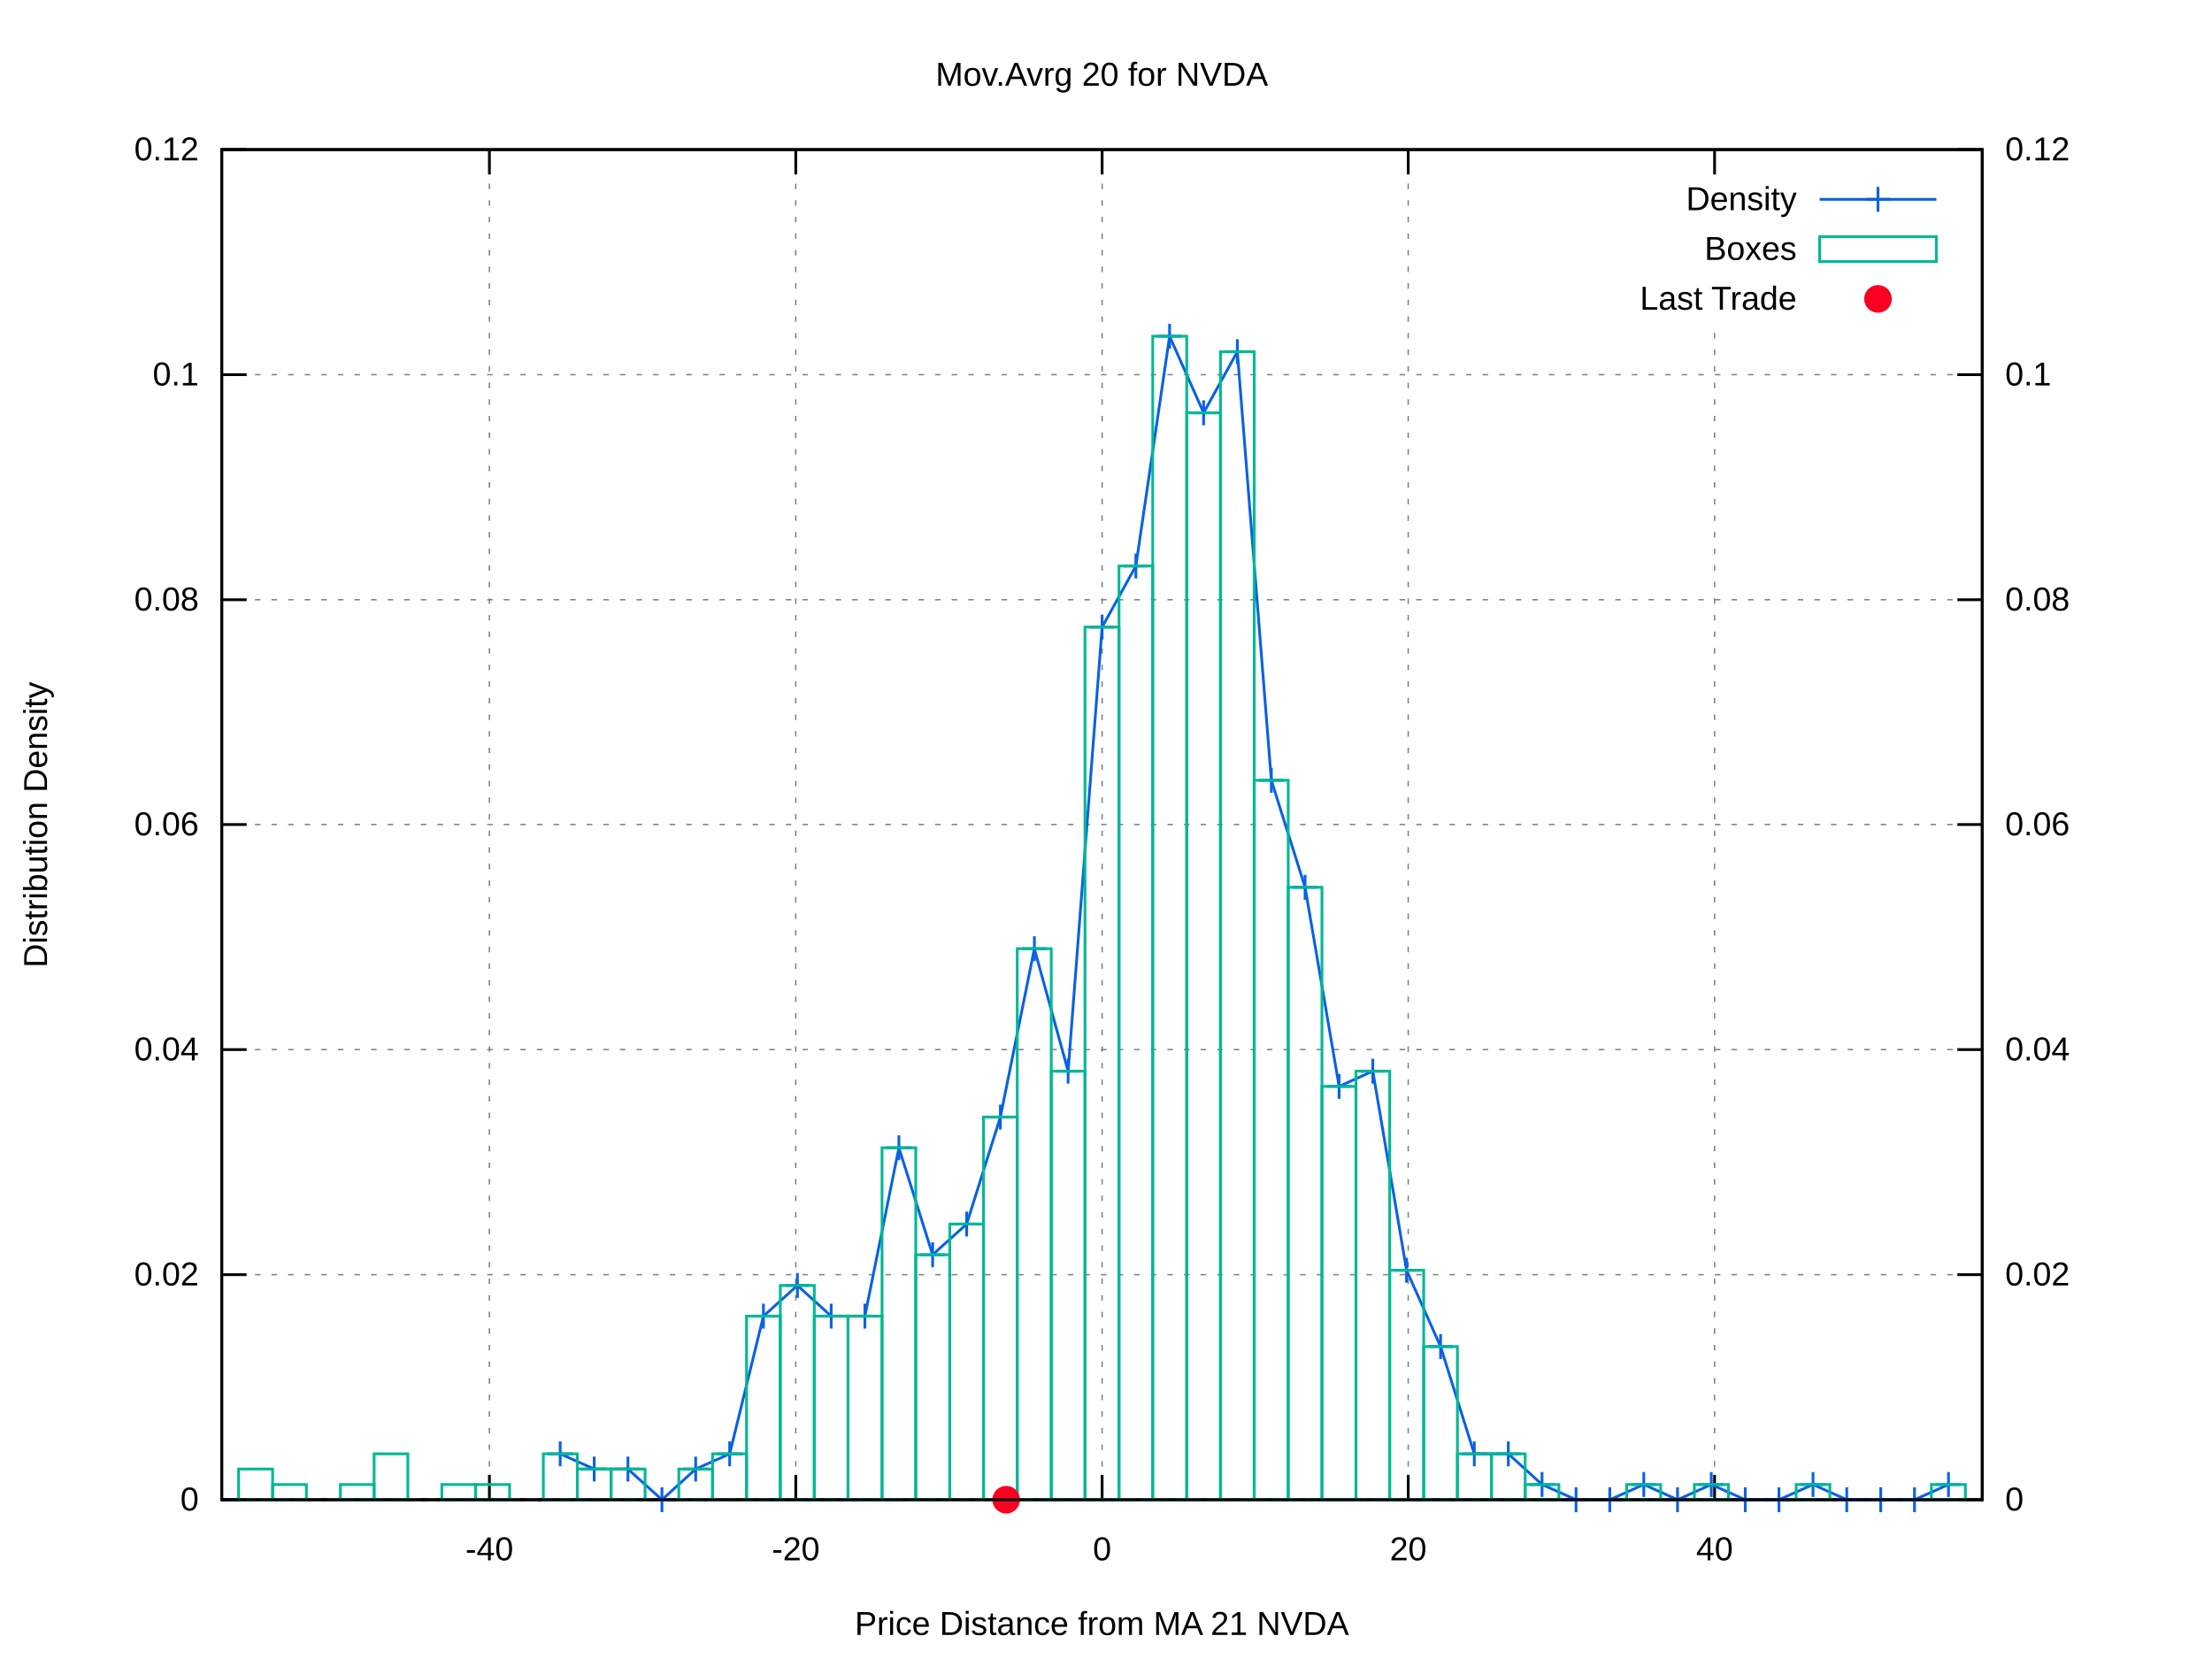
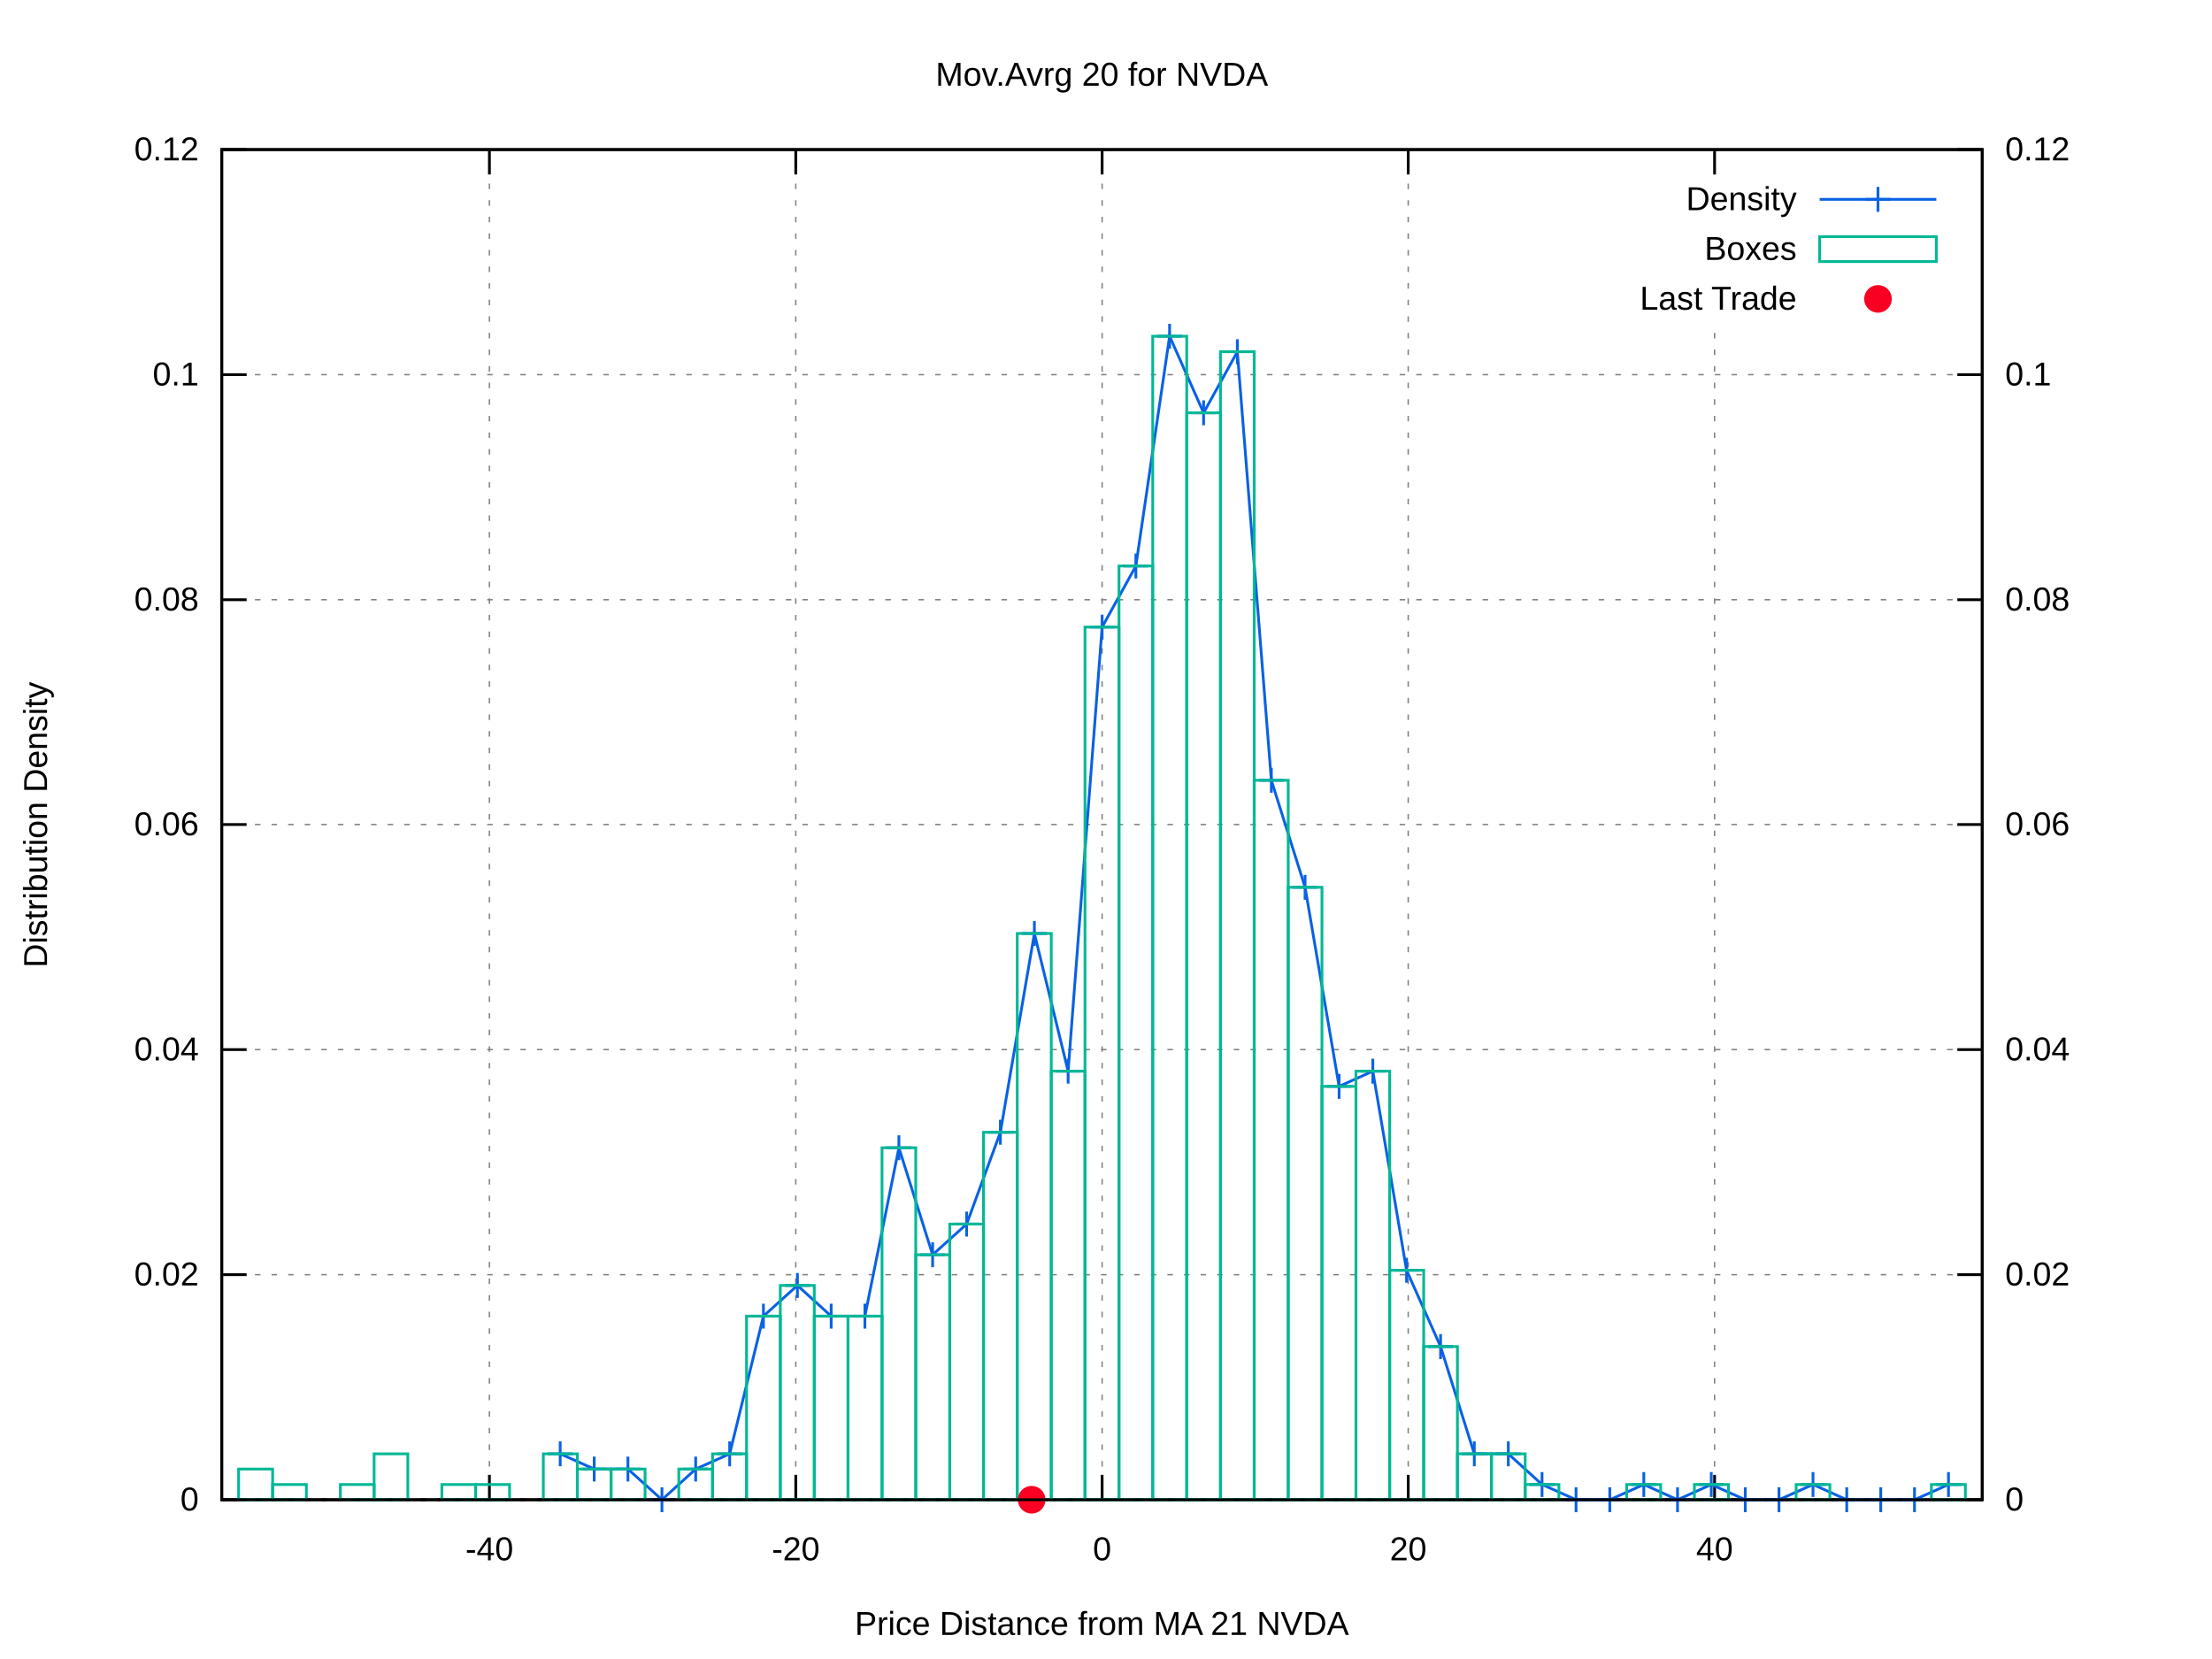
<svg xmlns="http://www.w3.org/2000/svg" xmlns:xlink="http://www.w3.org/1999/xlink" viewBox="0 0 800 600">
  <g id="gnuplot_canvas">
    <rect x="0" y="0" width="800" height="600" fill="#ffffff" />
    <defs>
      <circle id="gpDot" r="0.5" stroke-width="0.5" />
      <path id="gpPt0" stroke-width="0.222" stroke="currentColor" d="M-1,0 h2 M0,-1 v2" />
      <path id="gpPt1" stroke-width="0.222" stroke="currentColor" d="M-1,-1 L1,1 M1,-1 L-1,1" />
      <path id="gpPt2" stroke-width="0.222" stroke="currentColor" d="M-1,0 L1,0 M0,-1 L0,1 M-1,-1 L1,1 M-1,1 L1,-1" />
      <rect id="gpPt3" stroke-width="0.222" stroke="currentColor" x="-1" y="-1" width="2" height="2" />
      <rect id="gpPt4" stroke-width="0.222" stroke="currentColor" fill="currentColor" x="-1" y="-1" width="2" height="2" />
      <circle id="gpPt5" stroke-width="0.222" stroke="currentColor" cx="0" cy="0" r="1" />
      <use xlink:href="#gpPt5" id="gpPt6" fill="currentColor" stroke="none" />
      <path id="gpPt7" stroke-width="0.222" stroke="currentColor" d="M0,-1.33 L-1.33,0.67 L1.33,0.67 z" />
      <use xlink:href="#gpPt7" id="gpPt8" fill="currentColor" stroke="none" />
      <use xlink:href="#gpPt7" id="gpPt9" stroke="currentColor" transform="rotate(180)" />
      <use xlink:href="#gpPt9" id="gpPt10" fill="currentColor" stroke="none" />
      <use xlink:href="#gpPt3" id="gpPt11" stroke="currentColor" transform="rotate(45)" />
      <use xlink:href="#gpPt11" id="gpPt12" fill="currentColor" stroke="none" />
      <path id="gpPt13" stroke-width="0.222" stroke="currentColor" d="M0,1.330 L1.265,0.411 L0.782,-1.067 L-0.782,-1.076 L-1.265,0.411 z" />
      <use xlink:href="#gpPt13" id="gpPt14" fill="currentColor" stroke="none" />
      <filter id="textbox" filterUnits="objectBoundingBox" x="0" y="0" height="1" width="1">
        <feFlood flood-color="#FFFFFF" flood-opacity="1" result="bgnd" />
        <feComposite in="SourceGraphic" in2="bgnd" operator="atop" />
      </filter>
      <filter id="greybox" filterUnits="objectBoundingBox" x="0" y="0" height="1" width="1">
        <feFlood flood-color="lightgrey" flood-opacity="1" result="grey" />
        <feComposite in="SourceGraphic" in2="grey" operator="atop" />
      </filter>
    </defs>
    <g fill="none" color="#FFFFFF" stroke="black" stroke-width="1.00" stroke-linecap="butt" stroke-linejoin="miter">
</g>
    <g fill="none" color="black" stroke="currentColor" stroke-width="1.00" stroke-linecap="butt" stroke-linejoin="miter">
</g>
    <g fill="none" color="black" stroke="black" stroke-width="0.50" stroke-linecap="butt" stroke-linejoin="miter">
</g>
    <g fill="none" color="gray" stroke="currentColor" stroke-width="0.50" stroke-linecap="butt" stroke-linejoin="miter">
      <path stroke="gray" stroke-dasharray="2,4" class="gridline" d="M80.2,542.4 L716.9,542.4  " />
    </g>
    <g fill="none" color="gray" stroke="gray" stroke-width="1.00" stroke-linecap="butt" stroke-linejoin="miter">
</g>
    <g fill="none" color="black" stroke="currentColor" stroke-width="1.00" stroke-linecap="butt" stroke-linejoin="miter">
      <path stroke="black" d="M80.2,542.4 L89.2,542.4  " />
      <g transform="translate(71.9,546.3)" stroke="none" fill="black" font-family="arial" font-size="12.00" text-anchor="end">
        <text>
          <tspan font-family="arial"> 0</tspan>
        </text>
      </g>
    </g>
    <g fill="none" color="black" stroke="currentColor" stroke-width="1.00" stroke-linecap="butt" stroke-linejoin="miter">
</g>
    <g fill="none" color="black" stroke="black" stroke-width="0.50" stroke-linecap="butt" stroke-linejoin="miter">
</g>
    <g fill="none" color="gray" stroke="currentColor" stroke-width="0.50" stroke-linecap="butt" stroke-linejoin="miter">
      <path stroke="gray" stroke-dasharray="2,4" class="gridline" d="M80.2,461.0 L716.9,461.0  " />
    </g>
    <g fill="none" color="gray" stroke="gray" stroke-width="1.00" stroke-linecap="butt" stroke-linejoin="miter">
</g>
    <g fill="none" color="black" stroke="currentColor" stroke-width="1.00" stroke-linecap="butt" stroke-linejoin="miter">
      <path stroke="black" d="M80.2,461.0 L89.2,461.0  " />
      <g transform="translate(71.9,464.9)" stroke="none" fill="black" font-family="arial" font-size="12.00" text-anchor="end">
        <text>
          <tspan font-family="arial"> 0.02</tspan>
        </text>
      </g>
    </g>
    <g fill="none" color="black" stroke="currentColor" stroke-width="1.00" stroke-linecap="butt" stroke-linejoin="miter">
</g>
    <g fill="none" color="black" stroke="black" stroke-width="0.50" stroke-linecap="butt" stroke-linejoin="miter">
</g>
    <g fill="none" color="gray" stroke="currentColor" stroke-width="0.50" stroke-linecap="butt" stroke-linejoin="miter">
      <path stroke="gray" stroke-dasharray="2,4" class="gridline" d="M80.2,379.6 L716.9,379.6  " />
    </g>
    <g fill="none" color="gray" stroke="gray" stroke-width="1.00" stroke-linecap="butt" stroke-linejoin="miter">
</g>
    <g fill="none" color="black" stroke="currentColor" stroke-width="1.00" stroke-linecap="butt" stroke-linejoin="miter">
      <path stroke="black" d="M80.2,379.6 L89.2,379.6  " />
      <g transform="translate(71.9,383.5)" stroke="none" fill="black" font-family="arial" font-size="12.00" text-anchor="end">
        <text>
          <tspan font-family="arial"> 0.04</tspan>
        </text>
      </g>
    </g>
    <g fill="none" color="black" stroke="currentColor" stroke-width="1.00" stroke-linecap="butt" stroke-linejoin="miter">
</g>
    <g fill="none" color="black" stroke="black" stroke-width="0.50" stroke-linecap="butt" stroke-linejoin="miter">
</g>
    <g fill="none" color="gray" stroke="currentColor" stroke-width="0.50" stroke-linecap="butt" stroke-linejoin="miter">
      <path stroke="gray" stroke-dasharray="2,4" class="gridline" d="M80.2,298.2 L716.9,298.2  " />
    </g>
    <g fill="none" color="gray" stroke="gray" stroke-width="1.00" stroke-linecap="butt" stroke-linejoin="miter">
</g>
    <g fill="none" color="black" stroke="currentColor" stroke-width="1.00" stroke-linecap="butt" stroke-linejoin="miter">
      <path stroke="black" d="M80.2,298.2 L89.2,298.2  " />
      <g transform="translate(71.9,302.1)" stroke="none" fill="black" font-family="arial" font-size="12.00" text-anchor="end">
        <text>
          <tspan font-family="arial"> 0.06</tspan>
        </text>
      </g>
    </g>
    <g fill="none" color="black" stroke="currentColor" stroke-width="1.00" stroke-linecap="butt" stroke-linejoin="miter">
</g>
    <g fill="none" color="black" stroke="black" stroke-width="0.50" stroke-linecap="butt" stroke-linejoin="miter">
</g>
    <g fill="none" color="gray" stroke="currentColor" stroke-width="0.50" stroke-linecap="butt" stroke-linejoin="miter">
      <path stroke="gray" stroke-dasharray="2,4" class="gridline" d="M80.2,216.9 L716.9,216.9  " />
    </g>
    <g fill="none" color="gray" stroke="gray" stroke-width="1.00" stroke-linecap="butt" stroke-linejoin="miter">
</g>
    <g fill="none" color="black" stroke="currentColor" stroke-width="1.00" stroke-linecap="butt" stroke-linejoin="miter">
      <path stroke="black" d="M80.2,216.9 L89.2,216.9  " />
      <g transform="translate(71.9,220.8)" stroke="none" fill="black" font-family="arial" font-size="12.00" text-anchor="end">
        <text>
          <tspan font-family="arial"> 0.08</tspan>
        </text>
      </g>
    </g>
    <g fill="none" color="black" stroke="currentColor" stroke-width="1.00" stroke-linecap="butt" stroke-linejoin="miter">
</g>
    <g fill="none" color="black" stroke="black" stroke-width="0.50" stroke-linecap="butt" stroke-linejoin="miter">
</g>
    <g fill="none" color="gray" stroke="currentColor" stroke-width="0.50" stroke-linecap="butt" stroke-linejoin="miter">
      <path stroke="gray" stroke-dasharray="2,4" class="gridline" d="M80.2,135.5 L716.9,135.5  " />
    </g>
    <g fill="none" color="gray" stroke="gray" stroke-width="1.00" stroke-linecap="butt" stroke-linejoin="miter">
</g>
    <g fill="none" color="black" stroke="currentColor" stroke-width="1.00" stroke-linecap="butt" stroke-linejoin="miter">
      <path stroke="black" d="M80.2,135.5 L89.2,135.5  " />
      <g transform="translate(71.9,139.4)" stroke="none" fill="black" font-family="arial" font-size="12.00" text-anchor="end">
        <text>
          <tspan font-family="arial"> 0.1</tspan>
        </text>
      </g>
    </g>
    <g fill="none" color="black" stroke="currentColor" stroke-width="1.00" stroke-linecap="butt" stroke-linejoin="miter">
</g>
    <g fill="none" color="black" stroke="black" stroke-width="0.50" stroke-linecap="butt" stroke-linejoin="miter">
</g>
    <g fill="none" color="gray" stroke="currentColor" stroke-width="0.50" stroke-linecap="butt" stroke-linejoin="miter">
      <path stroke="gray" stroke-dasharray="2,4" class="gridline" d="M80.2,54.1 L716.9,54.1  " />
    </g>
    <g fill="none" color="gray" stroke="gray" stroke-width="1.00" stroke-linecap="butt" stroke-linejoin="miter">
</g>
    <g fill="none" color="black" stroke="currentColor" stroke-width="1.00" stroke-linecap="butt" stroke-linejoin="miter">
      <path stroke="black" d="M80.2,54.1 L89.2,54.1  " />
      <g transform="translate(71.9,58.0)" stroke="none" fill="black" font-family="arial" font-size="12.00" text-anchor="end">
        <text>
          <tspan font-family="arial"> 0.12</tspan>
        </text>
      </g>
    </g>
    <g fill="none" color="black" stroke="currentColor" stroke-width="1.00" stroke-linecap="butt" stroke-linejoin="miter">
</g>
    <g fill="none" color="black" stroke="black" stroke-width="0.50" stroke-linecap="butt" stroke-linejoin="miter">
</g>
    <g fill="none" color="gray" stroke="currentColor" stroke-width="0.50" stroke-linecap="butt" stroke-linejoin="miter">
      <path stroke="gray" stroke-dasharray="2,4" class="gridline" d="M177.0,542.4 L177.0,54.1  " />
    </g>
    <g fill="none" color="gray" stroke="gray" stroke-width="1.00" stroke-linecap="butt" stroke-linejoin="miter">
</g>
    <g fill="none" color="black" stroke="currentColor" stroke-width="1.00" stroke-linecap="butt" stroke-linejoin="miter">
      <path stroke="black" d="M177.0,542.4 L177.0,533.4 M177.0,54.1 L177.0,63.1  " />
      <g transform="translate(177.0,564.3)" stroke="none" fill="black" font-family="arial" font-size="12.00" text-anchor="middle">
        <text>
          <tspan font-family="arial">-40</tspan>
        </text>
      </g>
    </g>
    <g fill="none" color="black" stroke="currentColor" stroke-width="1.00" stroke-linecap="butt" stroke-linejoin="miter">
</g>
    <g fill="none" color="black" stroke="black" stroke-width="0.50" stroke-linecap="butt" stroke-linejoin="miter">
</g>
    <g fill="none" color="gray" stroke="currentColor" stroke-width="0.50" stroke-linecap="butt" stroke-linejoin="miter">
      <path stroke="gray" stroke-dasharray="2,4" class="gridline" d="M287.8,542.4 L287.8,54.1  " />
    </g>
    <g fill="none" color="gray" stroke="gray" stroke-width="1.00" stroke-linecap="butt" stroke-linejoin="miter">
</g>
    <g fill="none" color="black" stroke="currentColor" stroke-width="1.00" stroke-linecap="butt" stroke-linejoin="miter">
      <path stroke="black" d="M287.8,542.4 L287.8,533.4 M287.8,54.1 L287.8,63.1  " />
      <g transform="translate(287.8,564.3)" stroke="none" fill="black" font-family="arial" font-size="12.00" text-anchor="middle">
        <text>
          <tspan font-family="arial">-20</tspan>
        </text>
      </g>
    </g>
    <g fill="none" color="black" stroke="currentColor" stroke-width="1.00" stroke-linecap="butt" stroke-linejoin="miter">
</g>
    <g fill="none" color="black" stroke="black" stroke-width="0.50" stroke-linecap="butt" stroke-linejoin="miter">
</g>
    <g fill="none" color="gray" stroke="currentColor" stroke-width="0.50" stroke-linecap="butt" stroke-linejoin="miter">
      <path stroke="gray" stroke-dasharray="2,4" class="gridline" d="M398.6,542.4 L398.6,54.1  " />
    </g>
    <g fill="none" color="gray" stroke="gray" stroke-width="1.00" stroke-linecap="butt" stroke-linejoin="miter">
</g>
    <g fill="none" color="black" stroke="currentColor" stroke-width="1.00" stroke-linecap="butt" stroke-linejoin="miter">
      <path stroke="black" d="M398.6,542.4 L398.6,533.4 M398.6,54.1 L398.6,63.1  " />
      <g transform="translate(398.6,564.3)" stroke="none" fill="black" font-family="arial" font-size="12.00" text-anchor="middle">
        <text>
          <tspan font-family="arial"> 0</tspan>
        </text>
      </g>
    </g>
    <g fill="none" color="black" stroke="currentColor" stroke-width="1.00" stroke-linecap="butt" stroke-linejoin="miter">
</g>
    <g fill="none" color="black" stroke="black" stroke-width="0.50" stroke-linecap="butt" stroke-linejoin="miter">
</g>
    <g fill="none" color="gray" stroke="currentColor" stroke-width="0.50" stroke-linecap="butt" stroke-linejoin="miter">
      <path stroke="gray" stroke-dasharray="2,4" class="gridline" d="M509.3,542.4 L509.3,54.1  " />
    </g>
    <g fill="none" color="gray" stroke="gray" stroke-width="1.00" stroke-linecap="butt" stroke-linejoin="miter">
</g>
    <g fill="none" color="black" stroke="currentColor" stroke-width="1.00" stroke-linecap="butt" stroke-linejoin="miter">
      <path stroke="black" d="M509.3,542.4 L509.3,533.4 M509.3,54.1 L509.3,63.1  " />
      <g transform="translate(509.3,564.3)" stroke="none" fill="black" font-family="arial" font-size="12.00" text-anchor="middle">
        <text>
          <tspan font-family="arial"> 20</tspan>
        </text>
      </g>
    </g>
    <g fill="none" color="black" stroke="currentColor" stroke-width="1.00" stroke-linecap="butt" stroke-linejoin="miter">
</g>
    <g fill="none" color="black" stroke="black" stroke-width="0.50" stroke-linecap="butt" stroke-linejoin="miter">
</g>
    <g fill="none" color="gray" stroke="currentColor" stroke-width="0.50" stroke-linecap="butt" stroke-linejoin="miter">
      <path stroke="gray" stroke-dasharray="2,4" class="gridline" d="M620.1,542.4 L620.1,117.1 M620.1,63.1 L620.1,54.1  " />
    </g>
    <g fill="none" color="gray" stroke="gray" stroke-width="1.00" stroke-linecap="butt" stroke-linejoin="miter">
</g>
    <g fill="none" color="black" stroke="currentColor" stroke-width="1.00" stroke-linecap="butt" stroke-linejoin="miter">
      <path stroke="black" d="M620.1,542.4 L620.1,533.4 M620.1,54.1 L620.1,63.1  " />
      <g transform="translate(620.1,564.3)" stroke="none" fill="black" font-family="arial" font-size="12.00" text-anchor="middle">
        <text>
          <tspan font-family="arial"> 40</tspan>
        </text>
      </g>
    </g>
    <g fill="none" color="black" stroke="currentColor" stroke-width="1.00" stroke-linecap="butt" stroke-linejoin="miter">
      <path stroke="black" d="M716.9,542.4 L707.9,542.4  " />
      <g transform="translate(725.2,546.3)" stroke="none" fill="black" font-family="arial" font-size="12.00" text-anchor="start">
        <text>
          <tspan font-family="arial"> 0</tspan>
        </text>
      </g>
    </g>
    <g fill="none" color="black" stroke="currentColor" stroke-width="1.00" stroke-linecap="butt" stroke-linejoin="miter">
      <path stroke="black" d="M716.9,461.0 L707.9,461.0  " />
      <g transform="translate(725.2,464.9)" stroke="none" fill="black" font-family="arial" font-size="12.00" text-anchor="start">
        <text>
          <tspan font-family="arial"> 0.02</tspan>
        </text>
      </g>
    </g>
    <g fill="none" color="black" stroke="currentColor" stroke-width="1.00" stroke-linecap="butt" stroke-linejoin="miter">
      <path stroke="black" d="M716.9,379.6 L707.9,379.6  " />
      <g transform="translate(725.2,383.5)" stroke="none" fill="black" font-family="arial" font-size="12.00" text-anchor="start">
        <text>
          <tspan font-family="arial"> 0.04</tspan>
        </text>
      </g>
    </g>
    <g fill="none" color="black" stroke="currentColor" stroke-width="1.00" stroke-linecap="butt" stroke-linejoin="miter">
      <path stroke="black" d="M716.9,298.2 L707.9,298.2  " />
      <g transform="translate(725.2,302.1)" stroke="none" fill="black" font-family="arial" font-size="12.00" text-anchor="start">
        <text>
          <tspan font-family="arial"> 0.06</tspan>
        </text>
      </g>
    </g>
    <g fill="none" color="black" stroke="currentColor" stroke-width="1.00" stroke-linecap="butt" stroke-linejoin="miter">
      <path stroke="black" d="M716.9,216.9 L707.9,216.9  " />
      <g transform="translate(725.2,220.8)" stroke="none" fill="black" font-family="arial" font-size="12.00" text-anchor="start">
        <text>
          <tspan font-family="arial"> 0.08</tspan>
        </text>
      </g>
    </g>
    <g fill="none" color="black" stroke="currentColor" stroke-width="1.00" stroke-linecap="butt" stroke-linejoin="miter">
      <path stroke="black" d="M716.9,135.5 L707.9,135.5  " />
      <g transform="translate(725.2,139.4)" stroke="none" fill="black" font-family="arial" font-size="12.00" text-anchor="start">
        <text>
          <tspan font-family="arial"> 0.1</tspan>
        </text>
      </g>
    </g>
    <g fill="none" color="black" stroke="currentColor" stroke-width="1.00" stroke-linecap="butt" stroke-linejoin="miter">
      <path stroke="black" d="M716.9,54.1 L707.9,54.1  " />
      <g transform="translate(725.2,58.0)" stroke="none" fill="black" font-family="arial" font-size="12.00" text-anchor="start">
        <text>
          <tspan font-family="arial"> 0.12</tspan>
        </text>
      </g>
    </g>
    <g fill="none" color="black" stroke="currentColor" stroke-width="1.00" stroke-linecap="butt" stroke-linejoin="miter">
</g>
    <g fill="none" color="gray" stroke="currentColor" stroke-width="1.00" stroke-linecap="butt" stroke-linejoin="miter">
      <path stroke="black" stroke-dasharray="2,4" d="M80.2,542.4 L716.9,542.4  " />
    </g>
    <g fill="none" color="black" stroke="currentColor" stroke-width="1.00" stroke-linecap="butt" stroke-linejoin="miter">
      <path stroke="black" d="M80.2,54.1 L80.2,542.4 L716.9,542.4 L716.9,54.1 L80.2,54.1 Z  " />
    </g>
    <g fill="none" color="black" stroke="currentColor" stroke-width="1.00" stroke-linecap="butt" stroke-linejoin="miter">
      <g transform="translate(17.0,298.3) rotate(270)" stroke="none" fill="black" font-family="arial" font-size="12.00" text-anchor="middle">
        <text>
          <tspan font-family="arial">Distribution Density</tspan>
        </text>
      </g>
    </g>
    <g fill="none" color="black" stroke="currentColor" stroke-width="1.00" stroke-linecap="butt" stroke-linejoin="miter">
      <g transform="translate(398.5,591.3)" stroke="none" fill="black" font-family="arial" font-size="12.00" text-anchor="middle">
        <text>
          <tspan font-family="arial">Price Distance from MA 21 NVDA</tspan>
        </text>
      </g>
    </g>
    <g fill="none" color="black" stroke="currentColor" stroke-width="1.00" stroke-linecap="butt" stroke-linejoin="miter">
      <g transform="translate(398.5,31.0)" stroke="none" fill="black" font-family="arial" font-size="12.00" text-anchor="middle">
        <text>
          <tspan font-family="arial">Mov.Avrg 20 for NVDA </tspan>
        </text>
      </g>
    </g>
    <g id="gnuplot_plot_1">
      <g fill="none" color="black" stroke="currentColor" stroke-width="1.00" stroke-linecap="butt" stroke-linejoin="miter">
        <g transform="translate(649.8,76.0)" stroke="none" fill="black" font-family="arial" font-size="12.00" text-anchor="end">
          <text>
            <tspan font-family="arial">Density</tspan>
          </text>
        </g>
      </g>
      <g fill="none" color="black" stroke="currentColor" stroke-width="1.00" stroke-linecap="butt" stroke-linejoin="miter">
-         <path stroke="rgb(  9,  97, 228)" d="M658.1,72.1 L700.3,72.1 M202.6,525.8 L214.9,531.3 L227.1,531.3 L239.4,542.4 L251.6,531.3 L263.9,525.8   L276.1,476.0 L288.4,464.9 L300.6,476.0 L312.8,476.0 L325.1,415.1 L337.3,453.8 L349.6,442.7 L361.8,404.0   L374.1,343.1 L386.3,387.4 L398.6,226.8 L410.8,204.7 L423.0,121.6 L435.3,149.3 L447.5,127.2 L459.8,282.2   L472.0,320.9 L484.3,392.9 L496.5,387.4 L508.7,459.4 L521.0,487.0 L533.2,525.8 L545.5,525.8 L557.7,536.9   L570.0,542.4 L582.2,542.4 L594.5,536.9 L606.7,542.4 L618.9,536.9 L631.2,542.4 L643.4,542.4 L655.7,536.9   L667.9,542.4 L680.2,542.4 L692.4,542.4 L704.7,536.9  " />
+         <path stroke="rgb(  9,  97, 228)" d="M658.1,72.1 L700.3,72.1 M202.6,525.8 L214.9,531.3 L227.1,531.3 L239.4,542.4 L251.6,531.3 L263.9,525.8   L276.1,476.0 L288.4,464.9 L300.6,476.0 L312.8,476.0 L325.1,415.1 L337.3,453.8 L349.6,442.7 L361.8,409.5   L374.1,337.6 L386.3,387.4 L398.6,226.8 L410.8,204.7 L423.0,121.6 L435.3,149.3 L447.5,127.2 L459.8,282.2   L472.0,320.9 L484.3,392.9 L496.5,387.4 L508.7,459.4 L521.0,487.0 L533.2,525.8 L545.5,525.8 L557.7,536.9   L570.0,542.4 L582.2,542.4 L594.5,536.9 L606.7,542.4 L618.9,536.9 L631.2,542.4 L643.4,542.4 L655.7,536.9   L667.9,542.4 L680.2,542.4 L692.4,542.4 L704.7,536.9  " />
        <use xlink:href="#gpPt0" transform="translate(202.6,525.8) scale(4.50)" color="rgb(  9,  97, 228)" />
        <use xlink:href="#gpPt0" transform="translate(214.9,531.3) scale(4.50)" color="rgb(  9,  97, 228)" />
        <use xlink:href="#gpPt0" transform="translate(227.1,531.3) scale(4.50)" color="rgb(  9,  97, 228)" />
        <use xlink:href="#gpPt0" transform="translate(239.4,542.4) scale(4.50)" color="rgb(  9,  97, 228)" />
        <use xlink:href="#gpPt0" transform="translate(251.6,531.3) scale(4.50)" color="rgb(  9,  97, 228)" />
        <use xlink:href="#gpPt0" transform="translate(263.9,525.8) scale(4.50)" color="rgb(  9,  97, 228)" />
        <use xlink:href="#gpPt0" transform="translate(276.1,476.0) scale(4.50)" color="rgb(  9,  97, 228)" />
        <use xlink:href="#gpPt0" transform="translate(288.4,464.9) scale(4.50)" color="rgb(  9,  97, 228)" />
        <use xlink:href="#gpPt0" transform="translate(300.6,476.0) scale(4.50)" color="rgb(  9,  97, 228)" />
        <use xlink:href="#gpPt0" transform="translate(312.8,476.0) scale(4.50)" color="rgb(  9,  97, 228)" />
        <use xlink:href="#gpPt0" transform="translate(325.1,415.1) scale(4.50)" color="rgb(  9,  97, 228)" />
        <use xlink:href="#gpPt0" transform="translate(337.3,453.8) scale(4.50)" color="rgb(  9,  97, 228)" />
        <use xlink:href="#gpPt0" transform="translate(349.6,442.7) scale(4.50)" color="rgb(  9,  97, 228)" />
-         <use xlink:href="#gpPt0" transform="translate(361.8,404.0) scale(4.50)" color="rgb(  9,  97, 228)" />
-         <use xlink:href="#gpPt0" transform="translate(374.1,343.1) scale(4.50)" color="rgb(  9,  97, 228)" />
+         <use xlink:href="#gpPt0" transform="translate(361.8,409.5) scale(4.50)" color="rgb(  9,  97, 228)" />
+         <use xlink:href="#gpPt0" transform="translate(374.1,337.6) scale(4.50)" color="rgb(  9,  97, 228)" />
        <use xlink:href="#gpPt0" transform="translate(386.3,387.4) scale(4.50)" color="rgb(  9,  97, 228)" />
        <use xlink:href="#gpPt0" transform="translate(398.6,226.8) scale(4.50)" color="rgb(  9,  97, 228)" />
        <use xlink:href="#gpPt0" transform="translate(410.8,204.7) scale(4.50)" color="rgb(  9,  97, 228)" />
        <use xlink:href="#gpPt0" transform="translate(423.0,121.6) scale(4.50)" color="rgb(  9,  97, 228)" />
        <use xlink:href="#gpPt0" transform="translate(435.3,149.3) scale(4.50)" color="rgb(  9,  97, 228)" />
        <use xlink:href="#gpPt0" transform="translate(447.5,127.2) scale(4.50)" color="rgb(  9,  97, 228)" />
        <use xlink:href="#gpPt0" transform="translate(459.8,282.2) scale(4.50)" color="rgb(  9,  97, 228)" />
        <use xlink:href="#gpPt0" transform="translate(472.0,320.9) scale(4.50)" color="rgb(  9,  97, 228)" />
        <use xlink:href="#gpPt0" transform="translate(484.3,392.9) scale(4.50)" color="rgb(  9,  97, 228)" />
        <use xlink:href="#gpPt0" transform="translate(496.5,387.4) scale(4.50)" color="rgb(  9,  97, 228)" />
        <use xlink:href="#gpPt0" transform="translate(508.7,459.4) scale(4.50)" color="rgb(  9,  97, 228)" />
        <use xlink:href="#gpPt0" transform="translate(521.0,487.0) scale(4.50)" color="rgb(  9,  97, 228)" />
        <use xlink:href="#gpPt0" transform="translate(533.2,525.8) scale(4.50)" color="rgb(  9,  97, 228)" />
        <use xlink:href="#gpPt0" transform="translate(545.5,525.8) scale(4.50)" color="rgb(  9,  97, 228)" />
        <use xlink:href="#gpPt0" transform="translate(557.7,536.9) scale(4.50)" color="rgb(  9,  97, 228)" />
        <use xlink:href="#gpPt0" transform="translate(570.0,542.4) scale(4.50)" color="rgb(  9,  97, 228)" />
        <use xlink:href="#gpPt0" transform="translate(582.2,542.4) scale(4.50)" color="rgb(  9,  97, 228)" />
        <use xlink:href="#gpPt0" transform="translate(594.5,536.9) scale(4.50)" color="rgb(  9,  97, 228)" />
        <use xlink:href="#gpPt0" transform="translate(606.7,542.4) scale(4.50)" color="rgb(  9,  97, 228)" />
        <use xlink:href="#gpPt0" transform="translate(618.9,536.9) scale(4.50)" color="rgb(  9,  97, 228)" />
        <use xlink:href="#gpPt0" transform="translate(631.2,542.4) scale(4.50)" color="rgb(  9,  97, 228)" />
        <use xlink:href="#gpPt0" transform="translate(643.4,542.4) scale(4.50)" color="rgb(  9,  97, 228)" />
        <use xlink:href="#gpPt0" transform="translate(655.7,536.9) scale(4.50)" color="rgb(  9,  97, 228)" />
        <use xlink:href="#gpPt0" transform="translate(667.9,542.4) scale(4.50)" color="rgb(  9,  97, 228)" />
        <use xlink:href="#gpPt0" transform="translate(680.2,542.4) scale(4.50)" color="rgb(  9,  97, 228)" />
        <use xlink:href="#gpPt0" transform="translate(692.4,542.4) scale(4.50)" color="rgb(  9,  97, 228)" />
        <use xlink:href="#gpPt0" transform="translate(704.7,536.9) scale(4.50)" color="rgb(  9,  97, 228)" />
        <use xlink:href="#gpPt0" transform="translate(679.2,72.1) scale(4.50)" color="rgb(  9,  97, 228)" />
      </g>
    </g>
    <g id="gnuplot_plot_2">
      <g fill="none" color="black" stroke="currentColor" stroke-width="1.00" stroke-linecap="butt" stroke-linejoin="miter">
        <g transform="translate(649.8,94.0)" stroke="none" fill="black" font-family="arial" font-size="12.00" text-anchor="end">
          <text>
            <tspan font-family="arial">Boxes</tspan>
          </text>
        </g>
      </g>
      <g fill="none" color="black" stroke="currentColor" stroke-width="1.00" stroke-linecap="butt" stroke-linejoin="miter">
        <path stroke="rgb(  0, 184, 148)" d="M658.1,94.6 L700.3,94.6 L700.3,85.6 L658.1,85.6 L658.1,94.6 Z  " />
        <path stroke="rgb(  0, 184, 148)" d="M86.3,542.4 L86.3,531.3 L98.6,531.3 L98.6,542.4 L86.3,542.4 Z  " />
        <path stroke="rgb(  0, 184, 148)" d="M98.6,542.4 L98.6,536.9 L110.8,536.9 L110.8,542.4 L98.6,542.4 Z  " />
        <path stroke="rgb(  0, 184, 148)" d="M123.1,542.4 L123.1,536.9 L135.3,536.9 L135.3,542.4 L123.1,542.4 Z  " />
        <path stroke="rgb(  0, 184, 148)" d="M135.3,542.4 L135.3,525.8 L147.5,525.8 L147.5,542.4 L135.3,542.4 Z  " />
        <path stroke="rgb(  0, 184, 148)" d="M159.8,542.4 L159.8,536.9 L172.0,536.9 L172.0,542.4 L159.8,542.4 Z  " />
        <path stroke="rgb(  0, 184, 148)" d="M172.0,542.4 L172.0,536.9 L184.3,536.9 L184.3,542.4 L172.0,542.4 Z  " />
        <path stroke="rgb(  0, 184, 148)" d="M196.5,542.4 L196.5,525.8 L208.8,525.8 L208.8,542.4 L196.5,542.4 Z  " />
        <path stroke="rgb(  0, 184, 148)" d="M208.8,542.4 L208.8,531.3 L221.0,531.3 L221.0,542.4 L208.8,542.4 Z  " />
        <path stroke="rgb(  0, 184, 148)" d="M221.0,542.4 L221.0,531.3 L233.3,531.3 L233.3,542.4 L221.0,542.4 Z  " />
        <path stroke="rgb(  0, 184, 148)" d="M245.5,542.4 L245.5,531.3 L257.7,531.3 L257.7,542.4 L245.5,542.4 Z  " />
        <path stroke="rgb(  0, 184, 148)" d="M257.7,542.4 L257.7,525.8 L270.0,525.8 L270.0,542.4 L257.7,542.4 Z  " />
        <path stroke="rgb(  0, 184, 148)" d="M270.0,542.4 L270.0,476.0 L282.2,476.0 L282.2,542.4 L270.0,542.4 Z  " />
        <path stroke="rgb(  0, 184, 148)" d="M282.2,542.4 L282.2,464.9 L294.5,464.9 L294.5,542.4 L282.2,542.4 Z  " />
        <path stroke="rgb(  0, 184, 148)" d="M294.5,542.4 L294.5,476.0 L306.7,476.0 L306.7,542.4 L294.5,542.4 Z  " />
        <path stroke="rgb(  0, 184, 148)" d="M306.7,542.4 L306.7,476.0 L319.0,476.0 L319.0,542.4 L306.7,542.4 Z  " />
        <path stroke="rgb(  0, 184, 148)" d="M319.0,542.4 L319.0,415.1 L331.2,415.1 L331.2,542.4 L319.0,542.4 Z  " />
        <path stroke="rgb(  0, 184, 148)" d="M331.2,542.4 L331.2,453.8 L343.5,453.8 L343.5,542.4 L331.2,542.4 Z  " />
        <path stroke="rgb(  0, 184, 148)" d="M343.5,542.4 L343.5,442.7 L355.7,442.7 L355.7,542.4 L343.5,542.4 Z  " />
-         <path stroke="rgb(  0, 184, 148)" d="M355.7,542.4 L355.7,404.0 L367.9,404.0 L367.9,542.4 L355.7,542.4 Z  " />
-         <path stroke="rgb(  0, 184, 148)" d="M367.9,542.4 L367.9,343.1 L380.2,343.1 L380.2,542.4 L367.9,542.4 Z  " />
+         <path stroke="rgb(  0, 184, 148)" d="M355.7,542.4 L355.7,409.5 L367.9,409.5 L367.9,542.4 L355.7,542.4 Z  " />
+         <path stroke="rgb(  0, 184, 148)" d="M367.9,542.4 L367.9,337.6 L380.2,337.6 L380.2,542.4 L367.9,542.4 Z  " />
        <path stroke="rgb(  0, 184, 148)" d="M380.2,542.4 L380.2,387.4 L392.4,387.4 L392.4,542.4 L380.2,542.4 Z  " />
        <path stroke="rgb(  0, 184, 148)" d="M392.4,542.4 L392.4,226.8 L404.7,226.8 L404.7,542.4 L392.4,542.4 Z  " />
        <path stroke="rgb(  0, 184, 148)" d="M404.7,542.4 L404.7,204.7 L416.9,204.7 L416.9,542.4 L404.7,542.4 Z  " />
        <path stroke="rgb(  0, 184, 148)" d="M416.9,542.4 L416.9,121.6 L429.2,121.6 L429.2,542.4 L416.9,542.4 Z  " />
        <path stroke="rgb(  0, 184, 148)" d="M429.2,542.4 L429.2,149.3 L441.4,149.3 L441.4,542.4 L429.2,542.4 Z  " />
        <path stroke="rgb(  0, 184, 148)" d="M441.4,542.4 L441.4,127.2 L453.6,127.2 L453.6,542.4 L441.4,542.4 Z  " />
        <path stroke="rgb(  0, 184, 148)" d="M453.6,542.4 L453.6,282.2 L465.9,282.2 L465.9,542.4 L453.6,542.4 Z  " />
        <path stroke="rgb(  0, 184, 148)" d="M465.9,542.4 L465.9,320.9 L478.1,320.9 L478.1,542.4 L465.9,542.4 Z  " />
        <path stroke="rgb(  0, 184, 148)" d="M478.1,542.4 L478.1,392.9 L490.4,392.9 L490.4,542.4 L478.1,542.4 Z  " />
        <path stroke="rgb(  0, 184, 148)" d="M490.4,542.4 L490.4,387.4 L502.6,387.4 L502.6,542.4 L490.4,542.4 Z  " />
        <path stroke="rgb(  0, 184, 148)" d="M502.6,542.4 L502.6,459.4 L514.9,459.4 L514.9,542.4 L502.6,542.4 Z  " />
        <path stroke="rgb(  0, 184, 148)" d="M514.9,542.4 L514.9,487.0 L527.1,487.0 L527.1,542.4 L514.9,542.4 Z  " />
        <path stroke="rgb(  0, 184, 148)" d="M527.1,542.4 L527.1,525.8 L539.4,525.8 L539.4,542.4 L527.1,542.4 Z  " />
        <path stroke="rgb(  0, 184, 148)" d="M539.4,542.4 L539.4,525.8 L551.6,525.8 L551.6,542.4 L539.4,542.4 Z  " />
        <path stroke="rgb(  0, 184, 148)" d="M551.6,542.4 L551.6,536.9 L563.8,536.9 L563.8,542.4 L551.6,542.4 Z  " />
        <path stroke="rgb(  0, 184, 148)" d="M588.3,542.4 L588.3,536.9 L600.6,536.9 L600.6,542.4 L588.3,542.4 Z  " />
        <path stroke="rgb(  0, 184, 148)" d="M612.8,542.4 L612.8,536.9 L625.1,536.9 L625.1,542.4 L612.8,542.4 Z  " />
        <path stroke="rgb(  0, 184, 148)" d="M649.6,542.4 L649.6,536.9 L661.8,536.9 L661.8,542.4 L649.6,542.4 Z  " />
        <path stroke="rgb(  0, 184, 148)" d="M698.5,542.4 L698.5,536.9 L710.8,536.9 L710.8,542.4 L698.5,542.4 Z  " />
      </g>
    </g>
    <g id="gnuplot_plot_3">
      <g fill="none" color="black" stroke="currentColor" stroke-width="1.00" stroke-linecap="butt" stroke-linejoin="miter">
        <g transform="translate(649.8,112.0)" stroke="none" fill="black" font-family="arial" font-size="12.00" text-anchor="end">
          <text>
            <tspan font-family="arial">Last Trade</tspan>
          </text>
        </g>
      </g>
      <g fill="none" color="black" stroke="currentColor" stroke-width="1.00" stroke-linecap="butt" stroke-linejoin="miter">
-         <use xlink:href="#gpPt6" transform="translate(363.9,542.4) scale(4.50)" color="rgb(249,   0,  34)" />
+         <use xlink:href="#gpPt6" transform="translate(373.1,542.4) scale(4.50)" color="rgb(249,   0,  34)" />
        <use xlink:href="#gpPt6" transform="translate(679.2,108.1) scale(4.50)" color="rgb(249,   0,  34)" />
      </g>
    </g>
    <g fill="none" color="#FFFFFF" stroke="rgb(249,   0,  34)" stroke-width="2.00" stroke-linecap="butt" stroke-linejoin="miter">
</g>
    <g fill="none" color="black" stroke="currentColor" stroke-width="2.00" stroke-linecap="butt" stroke-linejoin="miter">
</g>
    <g fill="none" color="black" stroke="black" stroke-width="1.00" stroke-linecap="butt" stroke-linejoin="miter">
</g>
    <g fill="none" color="black" stroke="currentColor" stroke-width="1.00" stroke-linecap="butt" stroke-linejoin="miter">
      <path stroke="black" d="M80.2,54.1 L80.2,542.4 L716.9,542.4 L716.9,54.1 L80.2,54.1 Z  " />
    </g>
    <g fill="none" color="black" stroke="currentColor" stroke-width="1.00" stroke-linecap="butt" stroke-linejoin="miter">
</g>
  </g>
</svg>
